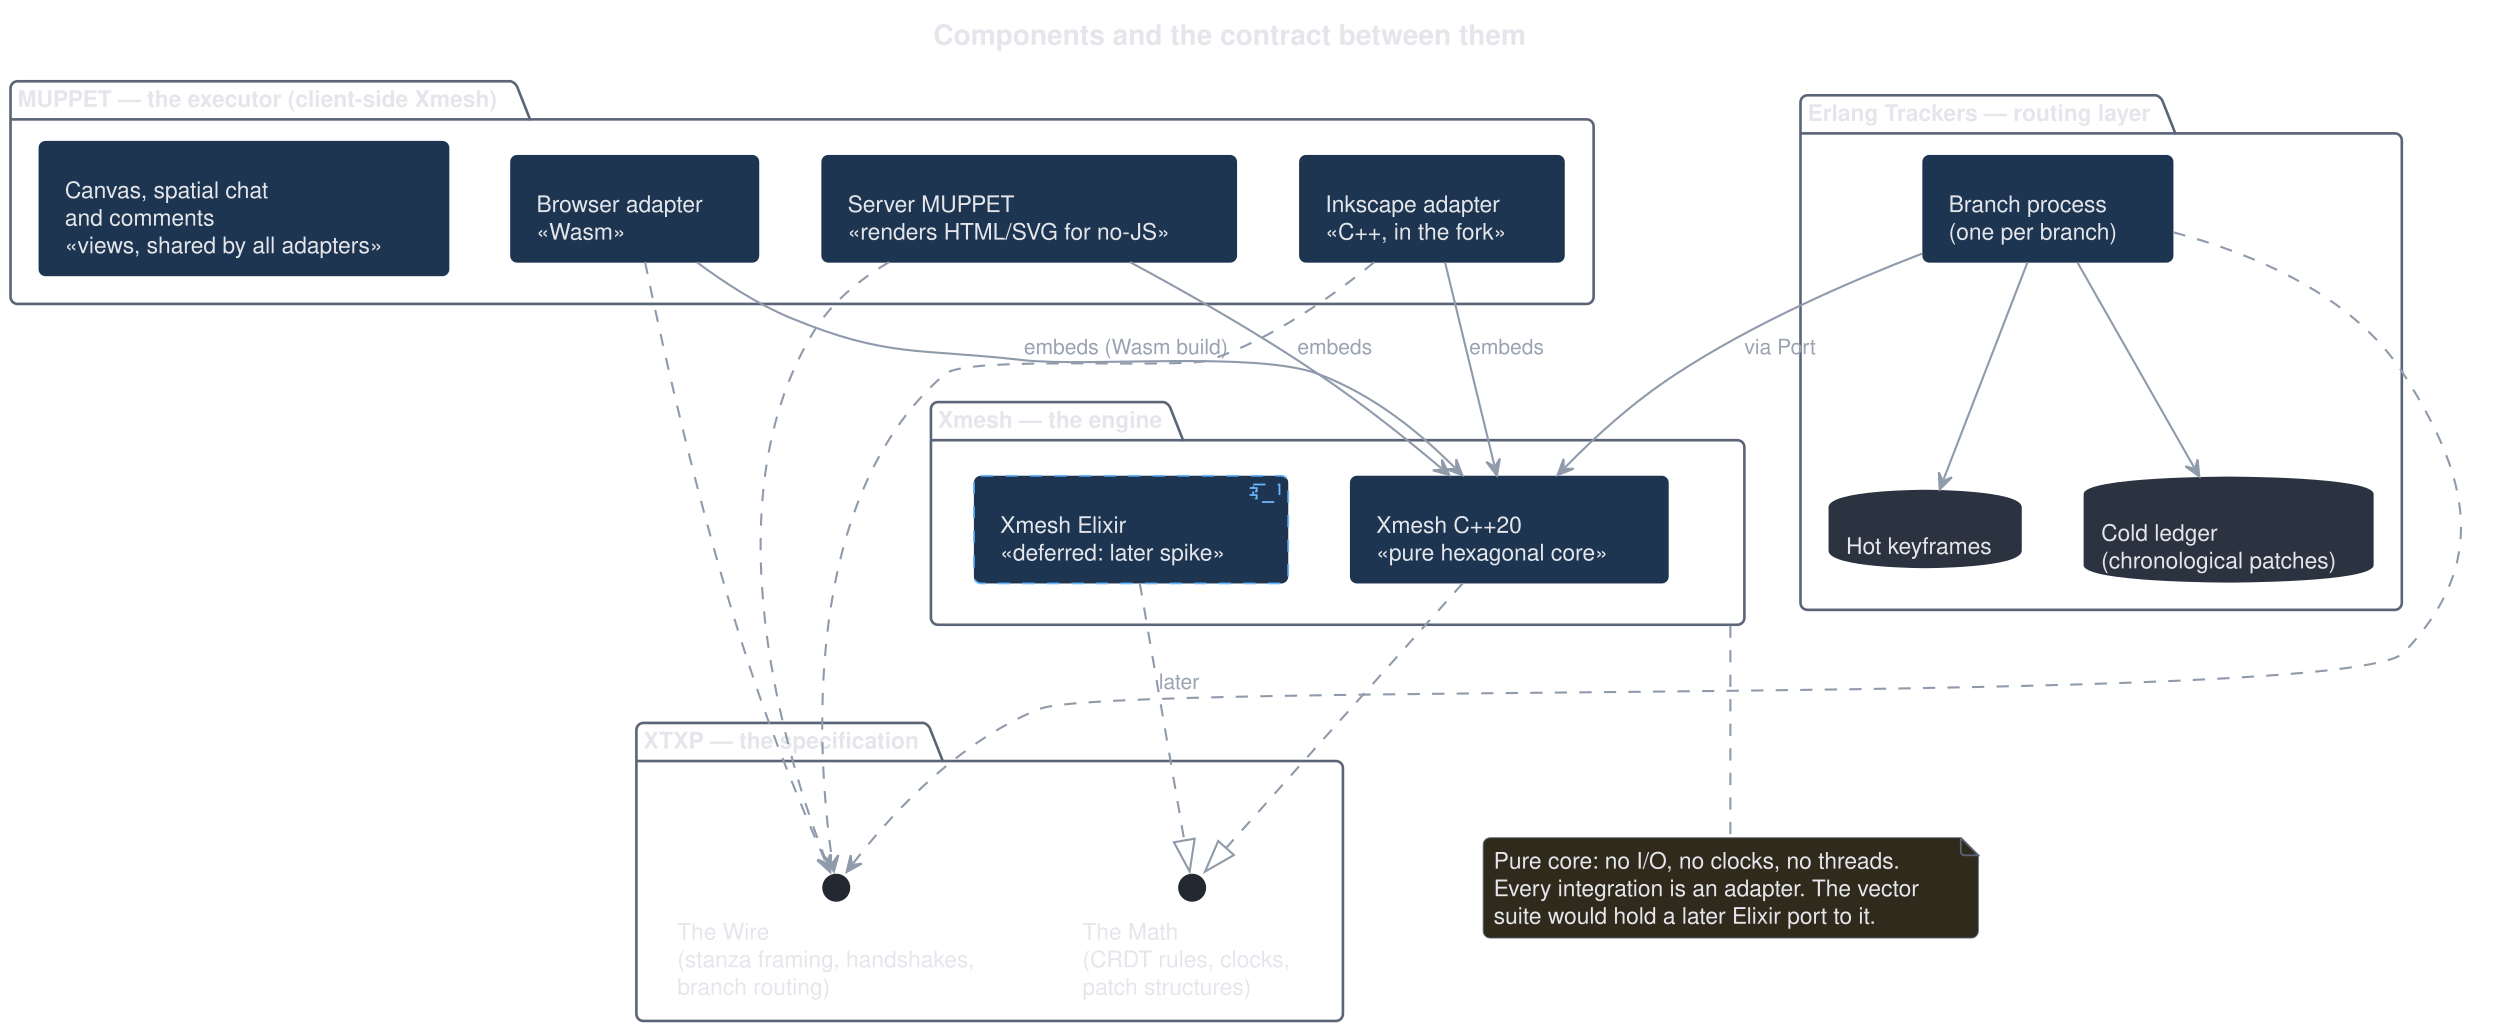
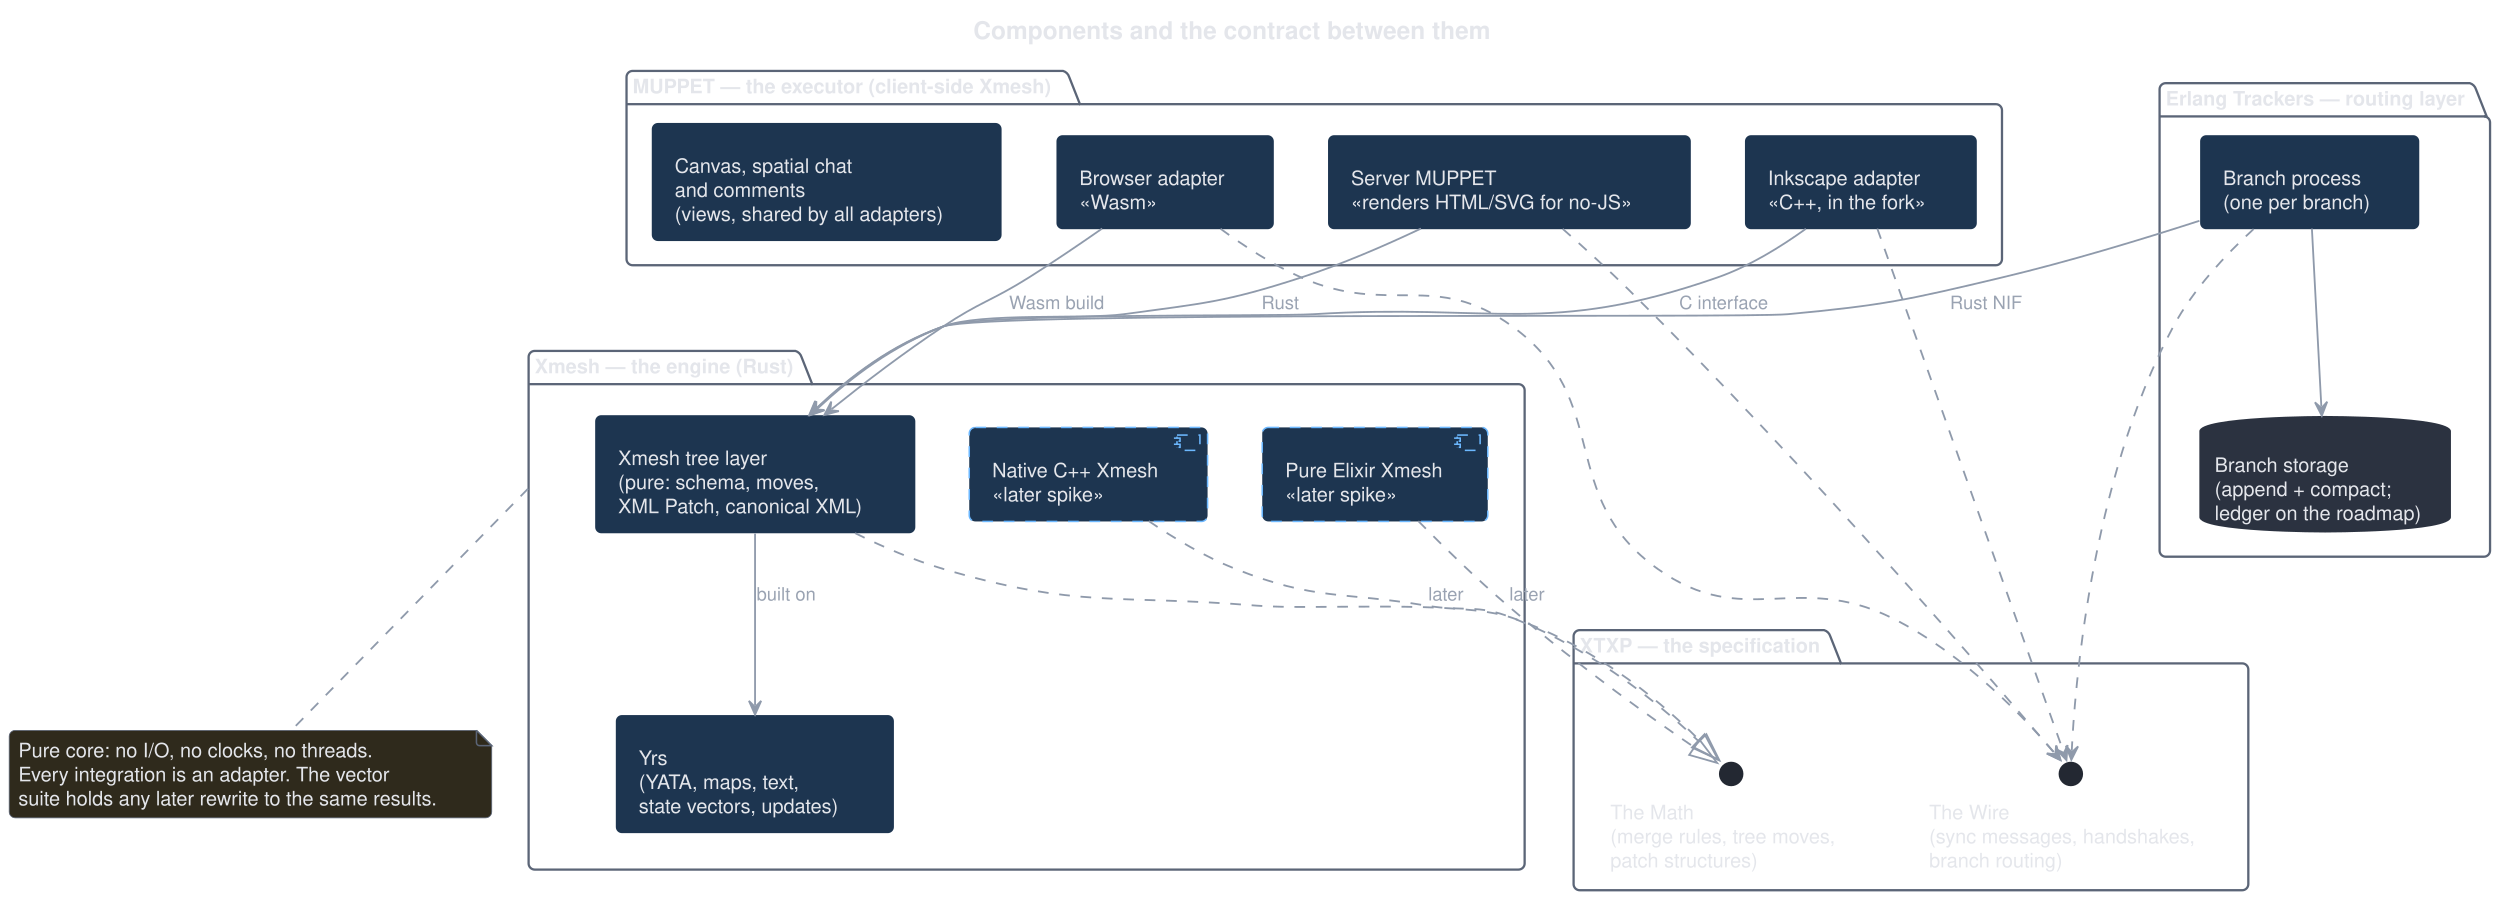
- <svg xmlns="http://www.w3.org/2000/svg" contentStyleType="text/css" data-diagram-type="DESCRIPTION" height="589px" preserveAspectRatio="none" style="width:1426px;height:589px;" version="1.1" viewBox="0 0 1426 589" width="1426px" zoomAndPan="magnify">
+ <svg xmlns="http://www.w3.org/2000/svg" contentStyleType="text/css" data-diagram-type="DESCRIPTION" height="588px" preserveAspectRatio="none" style="width:1634px;height:588px;" version="1.1" viewBox="0 0 1634 588" width="1634px" zoomAndPan="magnify">
  <defs />
  <g>
    <g class="title" data-source-line="2">
-       <text fill="#E4E6EB" font-family="Helvetica" font-size="16" font-weight="bold" lengthAdjust="spacing" textLength="348.234" x="532.348" y="25.5">Components and the contract between them</text>
+       <text fill="#E4E6EB" font-family="Helvetica" font-size="16" font-weight="bold" lengthAdjust="spacing" textLength="348.234" x="636.133" y="25.5">Components and the contract between them</text>
    </g>
    <g class="cluster" data-entity="spec" data-source-line="4" data-uid="ent0002" id="cluster_spec">
-       <path d="M367,412.359 L526.764,412.359 A6,6 0 0 1 530.764,416.359 L537.764,434.089 L762,434.089 A4,4 0 0 1 766,438.089 L766,578.359 A4,4 0 0 1 762,582.359 L367,582.359 A4,4 0 0 1 363,578.359 L363,416.359 A4,4 0 0 1 367,412.359" fill="none" style="stroke:#5B6577;stroke-width:1.5;" />
-       <line style="stroke:#5B6577;stroke-width:1.5;" x1="363" x2="537.764" y1="434.089" y2="434.089" />
-       <text fill="#E4E6EB" font-family="Helvetica" font-size="13" font-weight="bold" lengthAdjust="spacing" textLength="161.764" x="367" y="426.953">XTXP — the specification</text>
+       <path d="M1032.5,411.859 L1192.264,411.859 A6,6 0 0 1 1196.264,415.859 L1203.264,433.589 L1465.5,433.589 A4,4 0 0 1 1469.5,437.589 L1469.5,577.859 A4,4 0 0 1 1465.5,581.859 L1032.5,581.859 A4,4 0 0 1 1028.5,577.859 L1028.5,415.859 A4,4 0 0 1 1032.5,411.859" fill="none" style="stroke:#5B6577;stroke-width:1.5;" />
+       <line style="stroke:#5B6577;stroke-width:1.5;" x1="1028.5" x2="1203.264" y1="433.589" y2="433.589" />
+       <text fill="#E4E6EB" font-family="Helvetica" font-size="13" font-weight="bold" lengthAdjust="spacing" textLength="161.764" x="1032.5" y="426.453">XTXP — the specification</text>
    </g>
    <g class="cluster" data-entity="engine" data-source-line="9" data-uid="ent0005" id="cluster_engine">
-       <path d="M535,229.359 L663.825,229.359 A6,6 0 0 1 667.825,233.359 L674.825,251.089 L991,251.089 A4,4 0 0 1 995,255.089 L995,352.359 A4,4 0 0 1 991,356.359 L535,356.359 A4,4 0 0 1 531,352.359 L531,233.359 A4,4 0 0 1 535,229.359" fill="none" style="stroke:#5B6577;stroke-width:1.5;" />
-       <line style="stroke:#5B6577;stroke-width:1.5;" x1="531" x2="674.825" y1="251.089" y2="251.089" />
-       <text fill="#E4E6EB" font-family="Helvetica" font-size="13" font-weight="bold" lengthAdjust="spacing" textLength="130.825" x="535" y="243.953">Xmesh — the engine</text>
+       <path d="M349.5,229.359 L519.877,229.359 A6,6 0 0 1 523.877,233.359 L530.877,251.089 L992.5,251.089 A4,4 0 0 1 996.5,255.089 L996.5,564.359 A4,4 0 0 1 992.5,568.359 L349.5,568.359 A4,4 0 0 1 345.5,564.359 L345.5,233.359 A4,4 0 0 1 349.5,229.359" fill="none" style="stroke:#5B6577;stroke-width:1.5;" />
+       <line style="stroke:#5B6577;stroke-width:1.5;" x1="345.5" x2="530.877" y1="251.089" y2="251.089" />
+       <text fill="#E4E6EB" font-family="Helvetica" font-size="13" font-weight="bold" lengthAdjust="spacing" textLength="172.377" x="349.5" y="243.953">Xmesh — the engine (Rust)</text>
    </g>
-     <g class="cluster" data-entity="muppet" data-source-line="14" data-uid="ent0008" id="cluster_muppet">
-       <path d="M10,46.359 L291.334,46.359 A6,6 0 0 1 295.334,50.359 L302.334,68.089 L905,68.089 A4,4 0 0 1 909,72.089 L909,169.359 A4,4 0 0 1 905,173.359 L10,173.359 A4,4 0 0 1 6,169.359 L6,50.359 A4,4 0 0 1 10,46.359" fill="none" style="stroke:#5B6577;stroke-width:1.5;" />
-       <line style="stroke:#5B6577;stroke-width:1.5;" x1="6" x2="302.334" y1="68.089" y2="68.089" />
-       <text fill="#E4E6EB" font-family="Helvetica" font-size="13" font-weight="bold" lengthAdjust="spacing" textLength="283.334" x="10" y="60.953">MUPPET — the executor (client-side Xmesh)</text>
+     <g class="cluster" data-entity="muppet" data-source-line="16" data-uid="ent0010" id="cluster_muppet">
+       <path d="M413.5,46.359 L694.834,46.359 A6,6 0 0 1 698.834,50.359 L705.834,68.089 L1304.5,68.089 A4,4 0 0 1 1308.5,72.089 L1308.5,169.359 A4,4 0 0 1 1304.5,173.359 L413.5,173.359 A4,4 0 0 1 409.5,169.359 L409.5,50.359 A4,4 0 0 1 413.5,46.359" fill="none" style="stroke:#5B6577;stroke-width:1.5;" />
+       <line style="stroke:#5B6577;stroke-width:1.5;" x1="409.5" x2="705.834" y1="68.089" y2="68.089" />
+       <text fill="#E4E6EB" font-family="Helvetica" font-size="13" font-weight="bold" lengthAdjust="spacing" textLength="283.334" x="413.5" y="60.953">MUPPET — the executor (client-side Xmesh)</text>
    </g>
-     <g class="cluster" data-entity="trk" data-source-line="21" data-uid="ent0013" id="cluster_trk">
-       <path d="M1031,54.359 L1229.795,54.359 A6,6 0 0 1 1233.795,58.359 L1240.795,76.089 L1366,76.089 A4,4 0 0 1 1370,80.089 L1370,343.859 A4,4 0 0 1 1366,347.859 L1031,347.859 A4,4 0 0 1 1027,343.859 L1027,58.359 A4,4 0 0 1 1031,54.359" fill="none" style="stroke:#5B6577;stroke-width:1.5;" />
-       <line style="stroke:#5B6577;stroke-width:1.5;" x1="1027" x2="1240.795" y1="76.089" y2="76.089" />
-       <text fill="#E4E6EB" font-family="Helvetica" font-size="13" font-weight="bold" lengthAdjust="spacing" textLength="200.795" x="1031" y="68.953">Erlang Trackers — routing layer</text>
+     <g class="cluster" data-entity="trk" data-source-line="23" data-uid="ent0015" id="cluster_trk">
+       <path d="M1415.5,54.359 L1614.295,54.359 A6,6 0 0 1 1618.295,58.359 L1625.295,76.089 L1623.5,76.089 A4,4 0 0 1 1627.5,80.089 L1627.5,359.859 A4,4 0 0 1 1623.5,363.859 L1415.5,363.859 A4,4 0 0 1 1411.5,359.859 L1411.5,58.359 A4,4 0 0 1 1415.5,54.359" fill="none" style="stroke:#5B6577;stroke-width:1.5;" />
+       <line style="stroke:#5B6577;stroke-width:1.5;" x1="1411.5" x2="1625.295" y1="76.089" y2="76.089" />
+       <text fill="#E4E6EB" font-family="Helvetica" font-size="13" font-weight="bold" lengthAdjust="spacing" textLength="200.795" x="1415.5" y="68.953">Erlang Trackers — routing layer</text>
    </g>
    <g class="entity" data-entity="math" data-source-line="5" data-uid="ent0003" id="entity_math">
-       <ellipse cx="680" cy="506.359" fill="#232832" rx="8" ry="8" />
-       <text fill="#E4E6EB" font-family="Helvetica" font-size="13" lengthAdjust="spacing" textLength="58.297" x="617.428" y="535.953">The Math</text>
-       <text fill="#E4E6EB" font-family="Helvetica" font-size="13" lengthAdjust="spacing" textLength="125.144" x="617.428" y="551.683">(CRDT rules, clocks,</text>
-       <text fill="#E4E6EB" font-family="Helvetica" font-size="13" lengthAdjust="spacing" textLength="105.422" x="617.428" y="567.412">patch structures)</text>
+       <ellipse cx="1131.5" cy="505.859" fill="#232832" rx="8" ry="8" />
+       <text fill="#E4E6EB" font-family="Helvetica" font-size="13" lengthAdjust="spacing" textLength="58.297" x="1052.491" y="535.453">The Math</text>
+       <text fill="#E4E6EB" font-family="Helvetica" font-size="13" lengthAdjust="spacing" textLength="158.019" x="1052.491" y="551.183">(merge rules, tree moves,</text>
+       <text fill="#E4E6EB" font-family="Helvetica" font-size="13" lengthAdjust="spacing" textLength="105.422" x="1052.491" y="566.912">patch structures)</text>
    </g>
    <g class="entity" data-entity="wire" data-source-line="6" data-uid="ent0004" id="entity_wire">
-       <ellipse cx="477" cy="506.359" fill="#232832" rx="8" ry="8" />
-       <text fill="#E4E6EB" font-family="Helvetica" font-size="13" lengthAdjust="spacing" textLength="55.745" x="386.317" y="535.953">The Wire</text>
-       <text fill="#E4E6EB" font-family="Helvetica" font-size="13" lengthAdjust="spacing" textLength="181.365" x="386.317" y="551.683">(stanza framing, handshakes,</text>
-       <text fill="#E4E6EB" font-family="Helvetica" font-size="13" lengthAdjust="spacing" textLength="94.777" x="386.317" y="567.412">branch routing)</text>
+       <ellipse cx="1353.5" cy="505.859" fill="#232832" rx="8" ry="8" />
+       <text fill="#E4E6EB" font-family="Helvetica" font-size="13" lengthAdjust="spacing" textLength="55.745" x="1260.862" y="535.453">The Wire</text>
+       <text fill="#E4E6EB" font-family="Helvetica" font-size="13" lengthAdjust="spacing" textLength="185.275" x="1260.862" y="551.183">(sync messages, handshakes,</text>
+       <text fill="#E4E6EB" font-family="Helvetica" font-size="13" lengthAdjust="spacing" textLength="94.777" x="1260.862" y="566.912">branch routing)</text>
    </g>
-     <g class="entity" data-entity="xcpp" data-source-line="10" data-uid="ent0006" id="entity_xcpp">
-       <rect fill="#1D3550" height="61.459" rx="4" ry="4" width="181.832" x="770" y="271.359" />
-       <rect fill="#1D3550" height="10" width="15" x="931.832" y="276.359" />
-       <rect fill="#1D3550" height="2" width="4" x="929.832" y="278.359" />
-       <rect fill="#1D3550" height="2" width="4" x="929.832" y="282.359" />
-       <text fill="#E4E6EB" font-family="Helvetica" font-size="13" lengthAdjust="spacing" textLength="88.867" x="785" y="303.953">Xmesh C++20</text>
-       <text fill="#E4E6EB" font-family="Helvetica" font-size="13" lengthAdjust="spacing" textLength="141.832" x="785" y="319.683">«pure hexagonal core»</text>
+     <g class="entity" data-entity="xm" data-source-line="10" data-uid="ent0006" id="entity_xm">
+       <rect fill="#1D3550" height="77.189" rx="4" ry="4" width="209.254" x="389" y="271.359" />
+       <rect fill="#1D3550" height="10" width="15" x="578.254" y="276.359" />
+       <rect fill="#1D3550" height="2" width="4" x="576.254" y="278.359" />
+       <rect fill="#1D3550" height="2" width="4" x="576.254" y="282.359" />
+       <text fill="#E4E6EB" font-family="Helvetica" font-size="13" lengthAdjust="spacing" textLength="104.228" x="404" y="303.953">Xmesh tree layer</text>
+       <text fill="#E4E6EB" font-family="Helvetica" font-size="13" lengthAdjust="spacing" textLength="140.582" x="404" y="319.683">(pure: schema, moves,</text>
+       <text fill="#E4E6EB" font-family="Helvetica" font-size="13" lengthAdjust="spacing" textLength="169.254" x="404" y="335.412">XML Patch, canonical XML)</text>
    </g>
-     <g class="entity" data-entity="xex" data-source-line="11" data-uid="ent0007" id="entity_xex">
-       <rect fill="#1D3550" height="61.459" rx="4" ry="4" style="stroke:#6CB8FF;stroke-width:1;stroke-dasharray:7,7;" width="179.318" x="555.5" y="271.359" />
-       <rect fill="#1D3550" height="10" style="stroke:#6CB8FF;stroke-width:1;stroke-dasharray:7,7;" width="15" x="714.818" y="276.359" />
-       <rect fill="#1D3550" height="2" style="stroke:#6CB8FF;stroke-width:1;stroke-dasharray:7,7;" width="4" x="712.818" y="278.359" />
-       <rect fill="#1D3550" height="2" style="stroke:#6CB8FF;stroke-width:1;stroke-dasharray:7,7;" width="4" x="712.818" y="282.359" />
-       <text fill="#E4E6EB" font-family="Helvetica" font-size="13" lengthAdjust="spacing" textLength="75.29" x="570.5" y="303.953">Xmesh Elixir</text>
-       <text fill="#E4E6EB" font-family="Helvetica" font-size="13" lengthAdjust="spacing" textLength="139.318" x="570.5" y="319.683">«deferred: later spike»</text>
+     <g class="entity" data-entity="yrs" data-source-line="11" data-uid="ent0007" id="entity_yrs">
+       <rect fill="#1D3550" height="77.189" rx="4" ry="4" width="181.762" x="402.5" y="467.359" />
+       <rect fill="#1D3550" height="10" width="15" x="564.262" y="472.359" />
+       <rect fill="#1D3550" height="2" width="4" x="562.262" y="474.359" />
+       <rect fill="#1D3550" height="2" width="4" x="562.262" y="478.359" />
+       <text fill="#E4E6EB" font-family="Helvetica" font-size="13" lengthAdjust="spacing" textLength="20.579" x="417.5" y="499.953">Yrs</text>
+       <text fill="#E4E6EB" font-family="Helvetica" font-size="13" lengthAdjust="spacing" textLength="115.134" x="417.5" y="515.683">(YATA, maps, text,</text>
+       <text fill="#E4E6EB" font-family="Helvetica" font-size="13" lengthAdjust="spacing" textLength="141.762" x="417.5" y="531.412">state vectors, updates)</text>
    </g>
-     <g class="entity" data-entity="mink" data-source-line="15" data-uid="ent0009" id="entity_mink">
-       <rect fill="#1D3550" height="61.459" rx="4" ry="4" width="151.541" x="741" y="88.359" />
-       <rect fill="#1D3550" height="10" width="15" x="872.541" y="93.359" />
-       <rect fill="#1D3550" height="2" width="4" x="870.541" y="95.359" />
-       <rect fill="#1D3550" height="2" width="4" x="870.541" y="99.359" />
-       <text fill="#E4E6EB" font-family="Helvetica" font-size="13" lengthAdjust="spacing" textLength="106.336" x="756" y="120.953">Inkscape adapter</text>
-       <text fill="#E4E6EB" font-family="Helvetica" font-size="13" lengthAdjust="spacing" textLength="111.541" x="756" y="136.683">«C++, in the fork»</text>
+     <g class="entity" data-entity="xcpp" data-source-line="12" data-uid="ent0008" id="entity_xcpp">
+       <rect fill="#1D3550" height="61.459" rx="4" ry="4" style="stroke:#6CB8FF;stroke-width:1;stroke-dasharray:7,7;" width="155.775" x="633.5" y="279.359" />
+       <rect fill="#1D3550" height="10" style="stroke:#6CB8FF;stroke-width:1;stroke-dasharray:7,7;" width="15" x="769.275" y="284.359" />
+       <rect fill="#1D3550" height="2" style="stroke:#6CB8FF;stroke-width:1;stroke-dasharray:7,7;" width="4" x="767.275" y="286.359" />
+       <rect fill="#1D3550" height="2" style="stroke:#6CB8FF;stroke-width:1;stroke-dasharray:7,7;" width="4" x="767.275" y="290.359" />
+       <text fill="#E4E6EB" font-family="Helvetica" font-size="13" lengthAdjust="spacing" textLength="115.775" x="648.5" y="311.953">Native C++ Xmesh</text>
+       <text fill="#E4E6EB" font-family="Helvetica" font-size="13" lengthAdjust="spacing" textLength="78.66" x="648.5" y="327.683">«later spike»</text>
    </g>
-     <g class="entity" data-entity="mwasm" data-source-line="16" data-uid="ent0010" id="entity_mwasm">
-       <rect fill="#1D3550" height="61.459" rx="4" ry="4" width="142.07" x="291" y="88.359" />
-       <rect fill="#1D3550" height="10" width="15" x="413.07" y="93.359" />
-       <rect fill="#1D3550" height="2" width="4" x="411.07" y="95.359" />
-       <rect fill="#1D3550" height="2" width="4" x="411.07" y="99.359" />
-       <text fill="#E4E6EB" font-family="Helvetica" font-size="13" lengthAdjust="spacing" textLength="102.07" x="306" y="120.953">Browser adapter</text>
-       <text fill="#E4E6EB" font-family="Helvetica" font-size="13" lengthAdjust="spacing" textLength="53.504" x="306" y="136.683">«Wasm»</text>
+     <g class="entity" data-entity="xex" data-source-line="13" data-uid="ent0009" id="entity_xex">
+       <rect fill="#1D3550" height="61.459" rx="4" ry="4" style="stroke:#6CB8FF;stroke-width:1;stroke-dasharray:7,7;" width="147.409" x="825" y="279.359" />
+       <rect fill="#1D3550" height="10" style="stroke:#6CB8FF;stroke-width:1;stroke-dasharray:7,7;" width="15" x="952.409" y="284.359" />
+       <rect fill="#1D3550" height="2" style="stroke:#6CB8FF;stroke-width:1;stroke-dasharray:7,7;" width="4" x="950.409" y="286.359" />
+       <rect fill="#1D3550" height="2" style="stroke:#6CB8FF;stroke-width:1;stroke-dasharray:7,7;" width="4" x="950.409" y="290.359" />
+       <text fill="#E4E6EB" font-family="Helvetica" font-size="13" lengthAdjust="spacing" textLength="107.409" x="840" y="311.953">Pure Elixir Xmesh</text>
+       <text fill="#E4E6EB" font-family="Helvetica" font-size="13" lengthAdjust="spacing" textLength="78.66" x="840" y="327.683">«later spike»</text>
    </g>
-     <g class="entity" data-entity="msrv" data-source-line="17" data-uid="ent0011" id="entity_msrv">
-       <rect fill="#1D3550" height="61.459" rx="4" ry="4" width="237.12" x="468.5" y="88.359" />
-       <rect fill="#1D3550" height="10" width="15" x="685.62" y="93.359" />
-       <rect fill="#1D3550" height="2" width="4" x="683.62" y="95.359" />
-       <rect fill="#1D3550" height="2" width="4" x="683.62" y="99.359" />
-       <text fill="#E4E6EB" font-family="Helvetica" font-size="13" lengthAdjust="spacing" textLength="98.478" x="483.5" y="120.953">Server MUPPET</text>
-       <text fill="#E4E6EB" font-family="Helvetica" font-size="13" lengthAdjust="spacing" textLength="197.12" x="483.5" y="136.683">«renders HTML/SVG for no-JS»</text>
+     <g class="entity" data-entity="mink" data-source-line="17" data-uid="ent0011" id="entity_mink">
+       <rect fill="#1D3550" height="61.459" rx="4" ry="4" width="151.541" x="1140.5" y="88.359" />
+       <rect fill="#1D3550" height="10" width="15" x="1272.041" y="93.359" />
+       <rect fill="#1D3550" height="2" width="4" x="1270.041" y="95.359" />
+       <rect fill="#1D3550" height="2" width="4" x="1270.041" y="99.359" />
+       <text fill="#E4E6EB" font-family="Helvetica" font-size="13" lengthAdjust="spacing" textLength="106.336" x="1155.5" y="120.953">Inkscape adapter</text>
+       <text fill="#E4E6EB" font-family="Helvetica" font-size="13" lengthAdjust="spacing" textLength="111.541" x="1155.5" y="136.683">«C++, in the fork»</text>
    </g>
-     <g class="entity" data-entity="mviews" data-source-line="18" data-uid="ent0012" id="entity_mviews">
-       <rect fill="#1D3550" height="77.189" rx="4" ry="4" width="234.302" x="22" y="80.359" />
-       <rect fill="#1D3550" height="10" width="15" x="236.302" y="85.359" />
-       <rect fill="#1D3550" height="2" width="4" x="234.302" y="87.359" />
-       <rect fill="#1D3550" height="2" width="4" x="234.302" y="91.359" />
-       <text fill="#E4E6EB" font-family="Helvetica" font-size="13" lengthAdjust="spacing" textLength="123.64" x="37" y="112.953">Canvas, spatial chat</text>
-       <text fill="#E4E6EB" font-family="Helvetica" font-size="13" lengthAdjust="spacing" textLength="90.968" x="37" y="128.683">and comments</text>
-       <text fill="#E4E6EB" font-family="Helvetica" font-size="13" lengthAdjust="spacing" textLength="194.302" x="37" y="144.412">«views, shared by all adapters»</text>
+     <g class="entity" data-entity="mwasm" data-source-line="18" data-uid="ent0012" id="entity_mwasm">
+       <rect fill="#1D3550" height="61.459" rx="4" ry="4" width="142.07" x="690.5" y="88.359" />
+       <rect fill="#1D3550" height="10" width="15" x="812.57" y="93.359" />
+       <rect fill="#1D3550" height="2" width="4" x="810.57" y="95.359" />
+       <rect fill="#1D3550" height="2" width="4" x="810.57" y="99.359" />
+       <text fill="#E4E6EB" font-family="Helvetica" font-size="13" lengthAdjust="spacing" textLength="102.07" x="705.5" y="120.953">Browser adapter</text>
+       <text fill="#E4E6EB" font-family="Helvetica" font-size="13" lengthAdjust="spacing" textLength="53.504" x="705.5" y="136.683">«Wasm»</text>
    </g>
-     <g class="entity" data-entity="branch" data-source-line="22" data-uid="ent0014" id="entity_branch">
-       <rect fill="#1D3550" height="61.459" rx="4" ry="4" width="143.232" x="1096.5" y="88.359" />
-       <rect fill="#1D3550" height="10" width="15" x="1219.732" y="93.359" />
-       <rect fill="#1D3550" height="2" width="4" x="1217.732" y="95.359" />
-       <rect fill="#1D3550" height="2" width="4" x="1217.732" y="99.359" />
-       <text fill="#E4E6EB" font-family="Helvetica" font-size="13" lengthAdjust="spacing" textLength="96.529" x="1111.5" y="120.953">Branch process</text>
-       <text fill="#E4E6EB" font-family="Helvetica" font-size="13" lengthAdjust="spacing" textLength="103.232" x="1111.5" y="136.683">(one per branch)</text>
+     <g class="entity" data-entity="msrv" data-source-line="19" data-uid="ent0013" id="entity_msrv">
+       <rect fill="#1D3550" height="61.459" rx="4" ry="4" width="237.12" x="868" y="88.359" />
+       <rect fill="#1D3550" height="10" width="15" x="1085.12" y="93.359" />
+       <rect fill="#1D3550" height="2" width="4" x="1083.12" y="95.359" />
+       <rect fill="#1D3550" height="2" width="4" x="1083.12" y="99.359" />
+       <text fill="#E4E6EB" font-family="Helvetica" font-size="13" lengthAdjust="spacing" textLength="98.478" x="883" y="120.953">Server MUPPET</text>
+       <text fill="#E4E6EB" font-family="Helvetica" font-size="13" lengthAdjust="spacing" textLength="197.12" x="883" y="136.683">«renders HTML/SVG for no-JS»</text>
    </g>
-     <g class="entity" data-entity="hot" data-source-line="23" data-uid="ent0015" id="entity_hot">
-       <path d="M1043,289.359 C1043,279.359 1098.11,279.359 1098.11,279.359 C1098.11,279.359 1153.219,279.359 1153.219,289.359 L1153.219,314.089 C1153.219,324.089 1098.11,324.089 1098.11,324.089 C1098.11,324.089 1043,324.089 1043,314.089 L1043,289.359" fill="#2B3240" />
-       <path d="M1043,289.359 C1043,299.359 1098.11,299.359 1098.11,299.359 C1098.11,299.359 1153.219,299.359 1153.219,289.359" fill="none" />
-       <text fill="#E4E6EB" font-family="Helvetica" font-size="13" lengthAdjust="spacing" textLength="90.219" x="1053" y="315.953">Hot keyframes</text>
+     <g class="entity" data-entity="mviews" data-source-line="20" data-uid="ent0014" id="entity_mviews">
+       <rect fill="#1D3550" height="77.189" rx="4" ry="4" width="228.64" x="426" y="80.359" />
+       <rect fill="#1D3550" height="10" width="15" x="634.64" y="85.359" />
+       <rect fill="#1D3550" height="2" width="4" x="632.64" y="87.359" />
+       <rect fill="#1D3550" height="2" width="4" x="632.64" y="91.359" />
+       <text fill="#E4E6EB" font-family="Helvetica" font-size="13" lengthAdjust="spacing" textLength="123.64" x="441" y="112.953">Canvas, spatial chat</text>
+       <text fill="#E4E6EB" font-family="Helvetica" font-size="13" lengthAdjust="spacing" textLength="90.968" x="441" y="128.683">and comments</text>
+       <text fill="#E4E6EB" font-family="Helvetica" font-size="13" lengthAdjust="spacing" textLength="188.64" x="441" y="144.412">(views, shared by all adapters)</text>
    </g>
-     <g class="entity" data-entity="cold" data-source-line="24" data-uid="ent0016" id="entity_cold">
-       <path d="M1188.5,281.859 C1188.5,271.859 1271.212,271.859 1271.212,271.859 C1271.212,271.859 1353.925,271.859 1353.925,281.859 L1353.925,322.318 C1353.925,332.318 1271.212,332.318 1271.212,332.318 C1271.212,332.318 1188.5,332.318 1188.5,322.318 L1188.5,281.859" fill="#2B3240" />
-       <path d="M1188.5,281.859 C1188.5,291.859 1271.212,291.859 1271.212,291.859 C1271.212,291.859 1353.925,291.859 1353.925,281.859" fill="none" />
-       <text fill="#E4E6EB" font-family="Helvetica" font-size="13" lengthAdjust="spacing" textLength="71.189" x="1198.5" y="308.453">Cold ledger</text>
-       <text fill="#E4E6EB" font-family="Helvetica" font-size="13" lengthAdjust="spacing" textLength="145.425" x="1198.5" y="324.183">(chronological patches)</text>
+     <g class="entity" data-entity="branch" data-source-line="24" data-uid="ent0016" id="entity_branch">
+       <rect fill="#1D3550" height="61.459" rx="4" ry="4" width="143.232" x="1438" y="88.359" />
+       <rect fill="#1D3550" height="10" width="15" x="1561.232" y="93.359" />
+       <rect fill="#1D3550" height="2" width="4" x="1559.232" y="95.359" />
+       <rect fill="#1D3550" height="2" width="4" x="1559.232" y="99.359" />
+       <text fill="#E4E6EB" font-family="Helvetica" font-size="13" lengthAdjust="spacing" textLength="96.529" x="1453" y="120.953">Branch process</text>
+       <text fill="#E4E6EB" font-family="Helvetica" font-size="13" lengthAdjust="spacing" textLength="103.232" x="1453" y="136.683">(one per branch)</text>
    </g>
-     <g class="entity" data-entity="GMN29" data-source-line="41" data-uid="ent0030" id="entity_GMN29">
-       <path d="M846,481.859 L846,531.048 A4,4 0 0 0 850,535.048 L1124.435,535.048 A4,4 0 0 0 1128.435,531.048 L1128.435,487.859 L1118.435,477.859 L850,477.859 A4,4 0 0 0 846,481.859" fill="#2F2A1C" style="stroke:#5B6577;stroke-width:0.5;" />
-       <path d="M1118.435,477.859 L1118.435,485.859 A2,2 0 0 0 1120.435,487.859 L1128.435,487.859 L1118.435,477.859" fill="#2F2A1C" style="stroke:#5B6577;stroke-width:1;" />
-       <text fill="#E4E6EB" font-family="Helvetica" font-size="13" lengthAdjust="spacing" textLength="247.603" x="852" y="495.453">Pure core: no I/O, no clocks, no threads.</text>
-       <text fill="#E4E6EB" font-family="Helvetica" font-size="13" lengthAdjust="spacing" textLength="261.435" x="852" y="511.183">Every integration is an adapter. The vector</text>
-       <text fill="#E4E6EB" font-family="Helvetica" font-size="13" lengthAdjust="spacing" textLength="234.419" x="852" y="526.912">suite would hold a later Elixir port to it.</text>
+     <g class="entity" data-entity="store" data-source-line="25" data-uid="ent0017" id="entity_store">
+       <path d="M1437.5,281.859 C1437.5,271.859 1519.717,271.859 1519.717,271.859 C1519.717,271.859 1601.935,271.859 1601.935,281.859 L1601.935,338.048 C1601.935,348.048 1519.717,348.048 1519.717,348.048 C1519.717,348.048 1437.5,348.048 1437.5,338.048 L1437.5,281.859" fill="#2B3240" />
+       <path d="M1437.5,281.859 C1437.5,291.859 1519.717,291.859 1519.717,291.859 C1519.717,291.859 1601.935,291.859 1601.935,281.859" fill="none" />
+       <text fill="#E4E6EB" font-family="Helvetica" font-size="13" lengthAdjust="spacing" textLength="93.806" x="1447.5" y="308.453">Branch storage</text>
+       <text fill="#E4E6EB" font-family="Helvetica" font-size="13" lengthAdjust="spacing" textLength="124.566" x="1447.5" y="324.183">(append + compact;</text>
+       <text fill="#E4E6EB" font-family="Helvetica" font-size="13" lengthAdjust="spacing" textLength="144.435" x="1447.5" y="339.912">ledger on the roadmap)</text>
    </g>
-     <g class="link" data-entity-1="xcpp" data-entity-2="math" data-source-line="27" data-uid="lnk17" id="link_xcpp_math">
-       <path d="M834.29,332.739 C792.01,380.049 723.915,456.229 699.345,483.719" fill="none" id="xcpp-to-math" style="stroke:#8F9AAB;stroke-width:1.2;stroke-dasharray:7,7;" />
-       <polygon fill="none" points="687.35,497.139,703.819,487.717,694.872,479.72,687.35,497.139" style="stroke:#8F9AAB;stroke-width:1.2;" />
+     <g class="entity" data-entity="GMN31" data-source-line="43" data-uid="ent0032" id="entity_GMN31">
+       <path d="M6,481.359 L6,530.548 A4,4 0 0 0 10,534.548 L317.404,534.548 A4,4 0 0 0 321.404,530.548 L321.404,487.359 L311.404,477.359 L10,477.359 A4,4 0 0 0 6,481.359" fill="#2F2A1C" style="stroke:#5B6577;stroke-width:0.5;" />
+       <path d="M311.404,477.359 L311.404,485.359 A2,2 0 0 0 313.404,487.359 L321.404,487.359 L311.404,477.359" fill="#2F2A1C" style="stroke:#5B6577;stroke-width:1;" />
+       <text fill="#E4E6EB" font-family="Helvetica" font-size="13" lengthAdjust="spacing" textLength="247.603" x="12" y="494.953">Pure core: no I/O, no clocks, no threads.</text>
+       <text fill="#E4E6EB" font-family="Helvetica" font-size="13" lengthAdjust="spacing" textLength="261.435" x="12" y="510.683">Every integration is an adapter. The vector</text>
+       <text fill="#E4E6EB" font-family="Helvetica" font-size="13" lengthAdjust="spacing" textLength="294.404" x="12" y="526.412">suite holds any later rewrite to the same results.</text>
    </g>
-     <g class="link" data-entity-1="xex" data-entity-2="math" data-source-line="28" data-uid="lnk18" id="link_xex_math">
-       <path d="M650.16,332.739 C658.34,380.049 670.765,451.912 675.515,479.402" fill="none" id="xex-to-math" style="stroke:#8F9AAB;stroke-width:1.2;stroke-dasharray:7,7;" />
-       <polygon fill="none" points="678.58,497.139,681.428,478.381,669.603,480.424,678.58,497.139" style="stroke:#8F9AAB;stroke-width:1.2;" />
-       <text fill="#9AA3B2" font-family="Helvetica" font-size="12" lengthAdjust="spacing" textLength="25.084" x="661" y="392.984">later</text>
+     <g class="link" data-entity-1="xm" data-entity-2="yrs" data-source-line="28" data-uid="lnk18" id="link_xm_yrs">
+       <path d="M493.5,348.729 C493.5,382.909 493.5,426.939 493.5,461.089" fill="none" id="xm-to-yrs" style="stroke:#8F9AAB;stroke-width:1.2;" />
+       <polygon fill="#8F9AAB" points="493.5,467.089,497.5,458.089,493.5,462.089,489.5,458.089,493.5,467.089" style="stroke:#8F9AAB;stroke-width:1.2;" />
+       <text fill="#9AA3B2" font-family="Helvetica" font-size="12" lengthAdjust="spacing" textLength="41.842" x="494.5" y="392.484">built on</text>
    </g>
-     <g class="link" data-entity-1="mink" data-entity-2="xcpp" data-source-line="29" data-uid="lnk19" id="link_mink_xcpp">
-       <path d="M824.27,149.749 C832.44,183.389 844.233,231.869 852.383,265.399" fill="none" id="mink-to-xcpp" style="stroke:#8F9AAB;stroke-width:1.2;" />
-       <polygon fill="#8F9AAB" points="853.8,271.229,855.561,261.539,852.619,266.371,847.788,263.429,853.8,271.229" style="stroke:#8F9AAB;stroke-width:1.2;" />
-       <text fill="#9AA3B2" font-family="Helvetica" font-size="12" lengthAdjust="spacing" textLength="45.533" x="838" y="201.984">embeds</text>
+     <g class="link" data-entity-1="xm" data-entity-2="math" data-source-line="29" data-uid="lnk19" id="link_xm_math">
+       <path d="M558.83,348.439 C576.99,357.439 597.08,366.099 616.5,371.859 C704.44,397.959 730.08,388.329 821.5,395.859 C858.53,398.909 953.37,391.769 988.5,403.859 C1047.42,424.129 1090.964,463.949 1111.044,484.099" fill="none" id="xm-to-math" style="stroke:#8F9AAB;stroke-width:1.2;stroke-dasharray:7,7;" />
+       <polygon fill="none" points="1123.75,496.849,1115.294,479.864,1106.794,488.335,1123.75,496.849" style="stroke:#8F9AAB;stroke-width:1.2;" />
    </g>
-     <g class="link" data-entity-1="mwasm" data-entity-2="xcpp" data-source-line="30" data-uid="lnk20" id="link_mwasm_xcpp">
-       <path d="M397.62,149.669 C413.14,161.219 432.08,173.529 451,181.359 C506.1,204.149 523.76,198.599 583,205.359 C620.36,209.619 716.84,200.049 752,213.359 C784,225.469 809.574,246.55 829.904,266.85" fill="none" id="mwasm-to-xcpp" style="stroke:#8F9AAB;stroke-width:1.2;" />
-       <polygon fill="#8F9AAB" points="834.15,271.089,830.608,261.9,830.612,267.557,824.955,267.561,834.15,271.089" style="stroke:#8F9AAB;stroke-width:1.2;" />
-       <text fill="#9AA3B2" font-family="Helvetica" font-size="12" lengthAdjust="spacing" textLength="124.049" x="584" y="201.984">embeds (Wasm build)</text>
+     <g class="link" data-entity-1="xcpp" data-entity-2="math" data-source-line="30" data-uid="lnk20" id="link_xcpp_math">
+       <path d="M750.78,340.559 C767.5,351.909 787.68,363.989 807.5,371.859 C860.08,392.729 876.71,386.519 932.5,395.859 C957.3,400.009 965.14,394.569 988.5,403.859 C1045.84,426.659 1089.102,464.421 1109.962,484.211" fill="none" id="xcpp-to-math" style="stroke:#8F9AAB;stroke-width:1.2;stroke-dasharray:7,7;" />
+       <polygon fill="none" points="1123.02,496.599,1114.091,479.858,1105.832,488.564,1123.02,496.599" style="stroke:#8F9AAB;stroke-width:1.2;" />
+       <text fill="#9AA3B2" font-family="Helvetica" font-size="12" lengthAdjust="spacing" textLength="25.084" x="933.5" y="392.484">later</text>
    </g>
-     <g class="link" data-entity-1="msrv" data-entity-2="xcpp" data-source-line="31" data-uid="lnk21" id="link_msrv_xcpp">
-       <path d="M644.49,149.479 C676.84,166.879 717.53,189.979 752,213.359 C778.11,231.069 801.221,249.494 822.161,267.134" fill="none" id="msrv-to-xcpp" style="stroke:#8F9AAB;stroke-width:1.2;" />
-       <polygon fill="#8F9AAB" points="826.75,270.999,822.444,262.142,822.926,267.778,817.29,268.26,826.75,270.999" style="stroke:#8F9AAB;stroke-width:1.2;" />
-       <text fill="#9AA3B2" font-family="Helvetica" font-size="12" lengthAdjust="spacing" textLength="45.533" x="740" y="201.984">embeds</text>
+     <g class="link" data-entity-1="xex" data-entity-2="math" data-source-line="31" data-uid="lnk21" id="link_xex_math">
+       <path d="M926.98,340.579 C943.55,357.369 965.12,378.429 985.5,395.859 C1034.78,438.009 1083.896,472.398 1107.426,488.468" fill="none" id="xex-to-math" style="stroke:#8F9AAB;stroke-width:1.2;stroke-dasharray:7,7;" />
+       <polygon fill="none" points="1122.29,498.619,1110.81,483.513,1104.042,493.423,1122.29,498.619" style="stroke:#8F9AAB;stroke-width:1.2;" />
+       <text fill="#9AA3B2" font-family="Helvetica" font-size="12" lengthAdjust="spacing" textLength="25.084" x="986.5" y="392.484">later</text>
    </g>
-     <g class="link" data-entity-1="mink" data-entity-2="wire" data-source-line="32" data-uid="lnk22" id="link_mink_wire">
-       <path d="M783.88,149.559 C759.72,169.269 725.16,193.599 690,205.359 C674.07,210.689 551.77,202.439 539,213.359 C450.17,289.289 468.832,452.087 474.752,491.217" fill="none" id="mink-to-wire" style="stroke:#8F9AAB;stroke-width:1.2;stroke-dasharray:7,7;" />
-       <polygon fill="#8F9AAB" points="475.65,497.149,478.259,487.652,474.902,492.206,470.349,488.849,475.65,497.149" style="stroke:#8F9AAB;stroke-width:1.2;" />
+     <g class="link" data-entity-1="mink" data-entity-2="xm" data-source-line="32" data-uid="lnk22" id="link_mink_xm">
+       <path d="M1180.31,149.529 C1163.7,161.509 1143.13,174.179 1122.5,181.359 C1011.23,220.099 976.09,198.079 858.5,205.359 C831.65,207.019 641.8,204.219 616.5,213.359 C583.32,225.349 556.386,245.835 533.656,267.055" fill="none" id="mink-to-xm" style="stroke:#8F9AAB;stroke-width:1.2;" />
+       <polygon fill="#8F9AAB" points="529.27,271.149,538.578,267.932,532.925,267.737,533.119,262.084,529.27,271.149" style="stroke:#8F9AAB;stroke-width:1.2;" />
+       <text fill="#9AA3B2" font-family="Helvetica" font-size="12" lengthAdjust="spacing" textLength="62.607" x="1097.5" y="201.984">C interface</text>
    </g>
-     <g class="link" data-entity-1="mwasm" data-entity-2="wire" data-source-line="33" data-uid="lnk23" id="link_mwasm_wire">
-       <path d="M367.91,149.389 C378.49,200.469 402.48,308.329 433,396.359 C446.3,434.729 463.093,473.818 470.993,491.768" fill="none" id="mwasm-to-wire" style="stroke:#8F9AAB;stroke-width:1.2;stroke-dasharray:7,7;" />
-       <polygon fill="#8F9AAB" points="473.41,497.259,473.446,487.411,471.396,492.683,466.123,490.633,473.41,497.259" style="stroke:#8F9AAB;stroke-width:1.2;" />
+     <g class="link" data-entity-1="mwasm" data-entity-2="xm" data-source-line="33" data-uid="lnk23" id="link_mwasm_xm">
+       <path d="M720.34,149.389 C705.45,159.779 688.39,171.349 672.5,181.359 C648.24,196.629 640.32,197.419 616.5,213.359 C589.87,231.179 566.219,249.204 543.469,267.464" fill="none" id="mwasm-to-xm" style="stroke:#8F9AAB;stroke-width:1.2;" />
+       <polygon fill="#8F9AAB" points="538.79,271.219,548.313,268.705,542.689,268.09,543.305,262.466,538.79,271.219" style="stroke:#8F9AAB;stroke-width:1.2;" />
+       <text fill="#9AA3B2" font-family="Helvetica" font-size="12" lengthAdjust="spacing" textLength="66.387" x="659.5" y="201.984">Wasm build</text>
    </g>
-     <g class="link" data-entity-1="msrv" data-entity-2="wire" data-source-line="34" data-uid="lnk24" id="link_msrv_wire">
-       <path d="M507.05,149.509 C490.09,159.559 474.24,172.619 464,189.359 C399.53,294.739 456.212,453.404 471.423,491.644" fill="none" id="msrv-to-wire" style="stroke:#8F9AAB;stroke-width:1.2;stroke-dasharray:7,7;" />
-       <polygon fill="#8F9AAB" points="473.64,497.219,474.031,487.378,471.792,492.573,466.597,490.335,473.64,497.219" style="stroke:#8F9AAB;stroke-width:1.2;" />
+     <g class="link" data-entity-1="msrv" data-entity-2="xm" data-source-line="34" data-uid="lnk24" id="link_msrv_xm">
+       <path d="M928.71,149.399 C904.95,160.639 876.87,172.789 850.5,181.359 C800.43,197.639 786.66,198.229 734.5,205.359 C708.46,208.919 641.06,203.999 616.5,213.359 C583.66,225.869 556.858,246.229 534.098,267.249" fill="none" id="msrv-to-xm" style="stroke:#8F9AAB;stroke-width:1.2;" />
+       <polygon fill="#8F9AAB" points="529.69,271.319,539.015,268.152,533.363,267.927,533.588,262.275,529.69,271.319" style="stroke:#8F9AAB;stroke-width:1.2;" />
+       <text fill="#9AA3B2" font-family="Helvetica" font-size="12" lengthAdjust="spacing" textLength="25.078" x="824.5" y="201.984">Rust</text>
    </g>
-     <g class="link" data-entity-1="branch" data-entity-2="wire" data-source-line="35" data-uid="lnk25" id="link_branch_wire">
-       <path d="M1239.73,132.529 C1285.8,144.789 1342.23,168.429 1371,213.359 C1409.11,272.869 1419.93,321.369 1371,372.359 C1341.05,403.569 633.19,388.359 593,404.359 C542.14,424.599 501.998,472.426 486.568,492.576" fill="none" id="branch-to-wire" style="stroke:#8F9AAB;stroke-width:1.2;stroke-dasharray:7,7;" />
-       <polygon fill="#8F9AAB" points="482.92,497.339,491.568,492.626,485.96,493.37,485.216,487.762,482.92,497.339" style="stroke:#8F9AAB;stroke-width:1.2;" />
+     <g class="link" data-entity-1="branch" data-entity-2="xm" data-source-line="35" data-uid="lnk25" id="link_branch_xm">
+       <path d="M1437.54,144.309 C1399.49,156.609 1351.81,171.059 1308.5,181.359 C1247.08,195.959 1231.36,199.549 1168.5,205.359 C1137.96,208.179 645.44,203.209 616.5,213.359 C583.08,225.079 556.032,245.701 533.302,267.06" fill="none" id="branch-to-xm" style="stroke:#8F9AAB;stroke-width:1.2;" />
+       <polygon fill="#8F9AAB" points="528.93,271.169,538.228,267.921,532.574,267.745,532.749,262.091,528.93,271.169" style="stroke:#8F9AAB;stroke-width:1.2;" />
+       <text fill="#9AA3B2" font-family="Helvetica" font-size="12" lengthAdjust="spacing" textLength="47.801" x="1274.5" y="201.984">Rust NIF</text>
    </g>
-     <g class="link" data-entity-1="branch" data-entity-2="xcpp" data-source-line="36" data-uid="lnk26" id="link_branch_xcpp">
-       <path d="M1096.28,144.689 C1053.73,161.039 999.75,184.709 956,213.359 C931.05,229.699 910.59,248.395 892.64,266.705" fill="none" id="branch-to-xcpp" style="stroke:#8F9AAB;stroke-width:1.2;" />
-       <polygon fill="#8F9AAB" points="888.44,270.989,897.597,267.363,891.94,267.419,891.884,261.762,888.44,270.989" style="stroke:#8F9AAB;stroke-width:1.2;" />
-       <text fill="#9AA3B2" font-family="Helvetica" font-size="12" lengthAdjust="spacing" textLength="43.066" x="995" y="201.984">via Port</text>
+     <g class="link" data-entity-1="mink" data-entity-2="wire" data-source-line="36" data-uid="lnk26" id="link_mink_wire">
+       <path d="M1227.02,149.429 C1255.78,230.249 1332.608,446.167 1348.628,491.167" fill="none" id="mink-to-wire" style="stroke:#8F9AAB;stroke-width:1.2;stroke-dasharray:7,7;" />
+       <polygon fill="#8F9AAB" points="1350.64,496.819,1351.39,486.999,1348.963,492.109,1343.853,489.682,1350.64,496.819" style="stroke:#8F9AAB;stroke-width:1.2;" />
    </g>
-     <g class="link" data-entity-1="branch" data-entity-2="hot" data-source-line="37" data-uid="lnk27" id="link_branch_hot">
-       <path d="M1156.44,149.749 C1142.34,186.199 1121.023,241.323 1108.553,273.583" fill="none" id="branch-to-hot" style="stroke:#8F9AAB;stroke-width:1.2;" />
-       <polygon fill="#8F9AAB" points="1106.39,279.179,1113.366,272.227,1108.193,274.516,1105.904,269.342,1106.39,279.179" style="stroke:#8F9AAB;stroke-width:1.2;" />
+     <g class="link" data-entity-1="mwasm" data-entity-2="wire" data-source-line="37" data-uid="lnk27" id="link_mwasm_wire">
+       <path d="M797.74,149.529 C813.21,160.929 831.95,173.159 850.5,181.359 C908.08,206.819 937.6,176.299 988.5,213.359 C1054.89,261.699 1016.59,324.239 1083.5,371.859 C1140.1,412.139 1174.22,373.069 1236.5,403.859 C1285.33,427.999 1326.4,472.801 1342.92,492.201" fill="none" id="mwasm-to-wire" style="stroke:#8F9AAB;stroke-width:1.2;stroke-dasharray:7,7;" />
+       <polygon fill="#8F9AAB" points="1346.81,496.769,1344.02,487.324,1343.568,492.963,1337.93,492.51,1346.81,496.769" style="stroke:#8F9AAB;stroke-width:1.2;" />
    </g>
-     <g class="link" data-entity-1="branch" data-entity-2="cold" data-source-line="38" data-uid="lnk28" id="link_branch_cold">
-       <path d="M1185.01,149.749 C1204.26,183.589 1232.463,233.135 1251.513,266.615" fill="none" id="branch-to-cold" style="stroke:#8F9AAB;stroke-width:1.2;" />
-       <polygon fill="#8F9AAB" points="1254.48,271.829,1253.506,262.029,1252.007,267.484,1246.553,265.985,1254.48,271.829" style="stroke:#8F9AAB;stroke-width:1.2;" />
+     <g class="link" data-entity-1="msrv" data-entity-2="wire" data-source-line="38" data-uid="lnk28" id="link_msrv_wire">
+       <path d="M1021.36,149.579 C1035.09,161.619 1050.81,175.859 1064.5,189.359 C1182.96,306.199 1311.487,455.564 1342.737,492.214" fill="none" id="msrv-to-wire" style="stroke:#8F9AAB;stroke-width:1.2;stroke-dasharray:7,7;" />
+       <polygon fill="#8F9AAB" points="1346.63,496.779,1343.834,487.336,1343.386,492.975,1337.747,492.526,1346.63,496.779" style="stroke:#8F9AAB;stroke-width:1.2;" />
    </g>
-     <g class="link" data-entity-1="engine" data-entity-2="GMN29" data-source-line="41" data-uid="lnk31" id="link_engine_GMN29">
-       <path d="M987,356.798 C987,357.33 987,357.865 987,358.402 C987,362.699 987,367.135 987,371.668 C987,407.932 987,450.404 987,477.579" fill="none" id="engine-GMN29" style="stroke:#8F9AAB;stroke-width:1.2;stroke-dasharray:7,7;" />
+     <g class="link" data-entity-1="branch" data-entity-2="wire" data-source-line="39" data-uid="lnk29" id="link_branch_wire">
+       <path d="M1472.96,149.689 C1454.61,166.549 1433.55,189.079 1420.5,213.359 C1365.66,315.349 1355.804,454.856 1354.104,490.666" fill="none" id="branch-to-wire" style="stroke:#8F9AAB;stroke-width:1.2;stroke-dasharray:7,7;" />
+       <polygon fill="#8F9AAB" points="1353.82,496.659,1358.242,487.859,1354.057,491.665,1350.251,487.48,1353.82,496.659" style="stroke:#8F9AAB;stroke-width:1.2;" />
+     </g>
+     <g class="link" data-entity-1="branch" data-entity-2="store" data-source-line="40" data-uid="lnk30" id="link_branch_store">
+       <path d="M1511.06,149.389 C1512.81,182.409 1515.322,229.938 1517.222,265.758" fill="none" id="branch-to-store" style="stroke:#8F9AAB;stroke-width:1.2;" />
+       <polygon fill="#8F9AAB" points="1517.54,271.749,1521.058,262.55,1517.275,266.756,1513.069,262.974,1517.54,271.749" style="stroke:#8F9AAB;stroke-width:1.2;" />
+     </g>
+     <g class="link" data-entity-1="engine" data-entity-2="GMN31" data-source-line="43" data-uid="lnk33" id="link_engine_GMN31">
+       <path d="M345.164,319.368 C344.92,319.617 344.671,319.872 344.416,320.131 C343.4,321.169 342.308,322.284 341.145,323.472 C338.819,325.847 336.208,328.513 333.351,331.431 C321.923,343.1 306.558,358.789 289.721,375.982 C256.048,410.367 216.485,450.764 190.75,477.039" fill="none" id="engine-GMN31" style="stroke:#8F9AAB;stroke-width:1.2;stroke-dasharray:7,7;" />
    </g>
  </g>
</svg>
